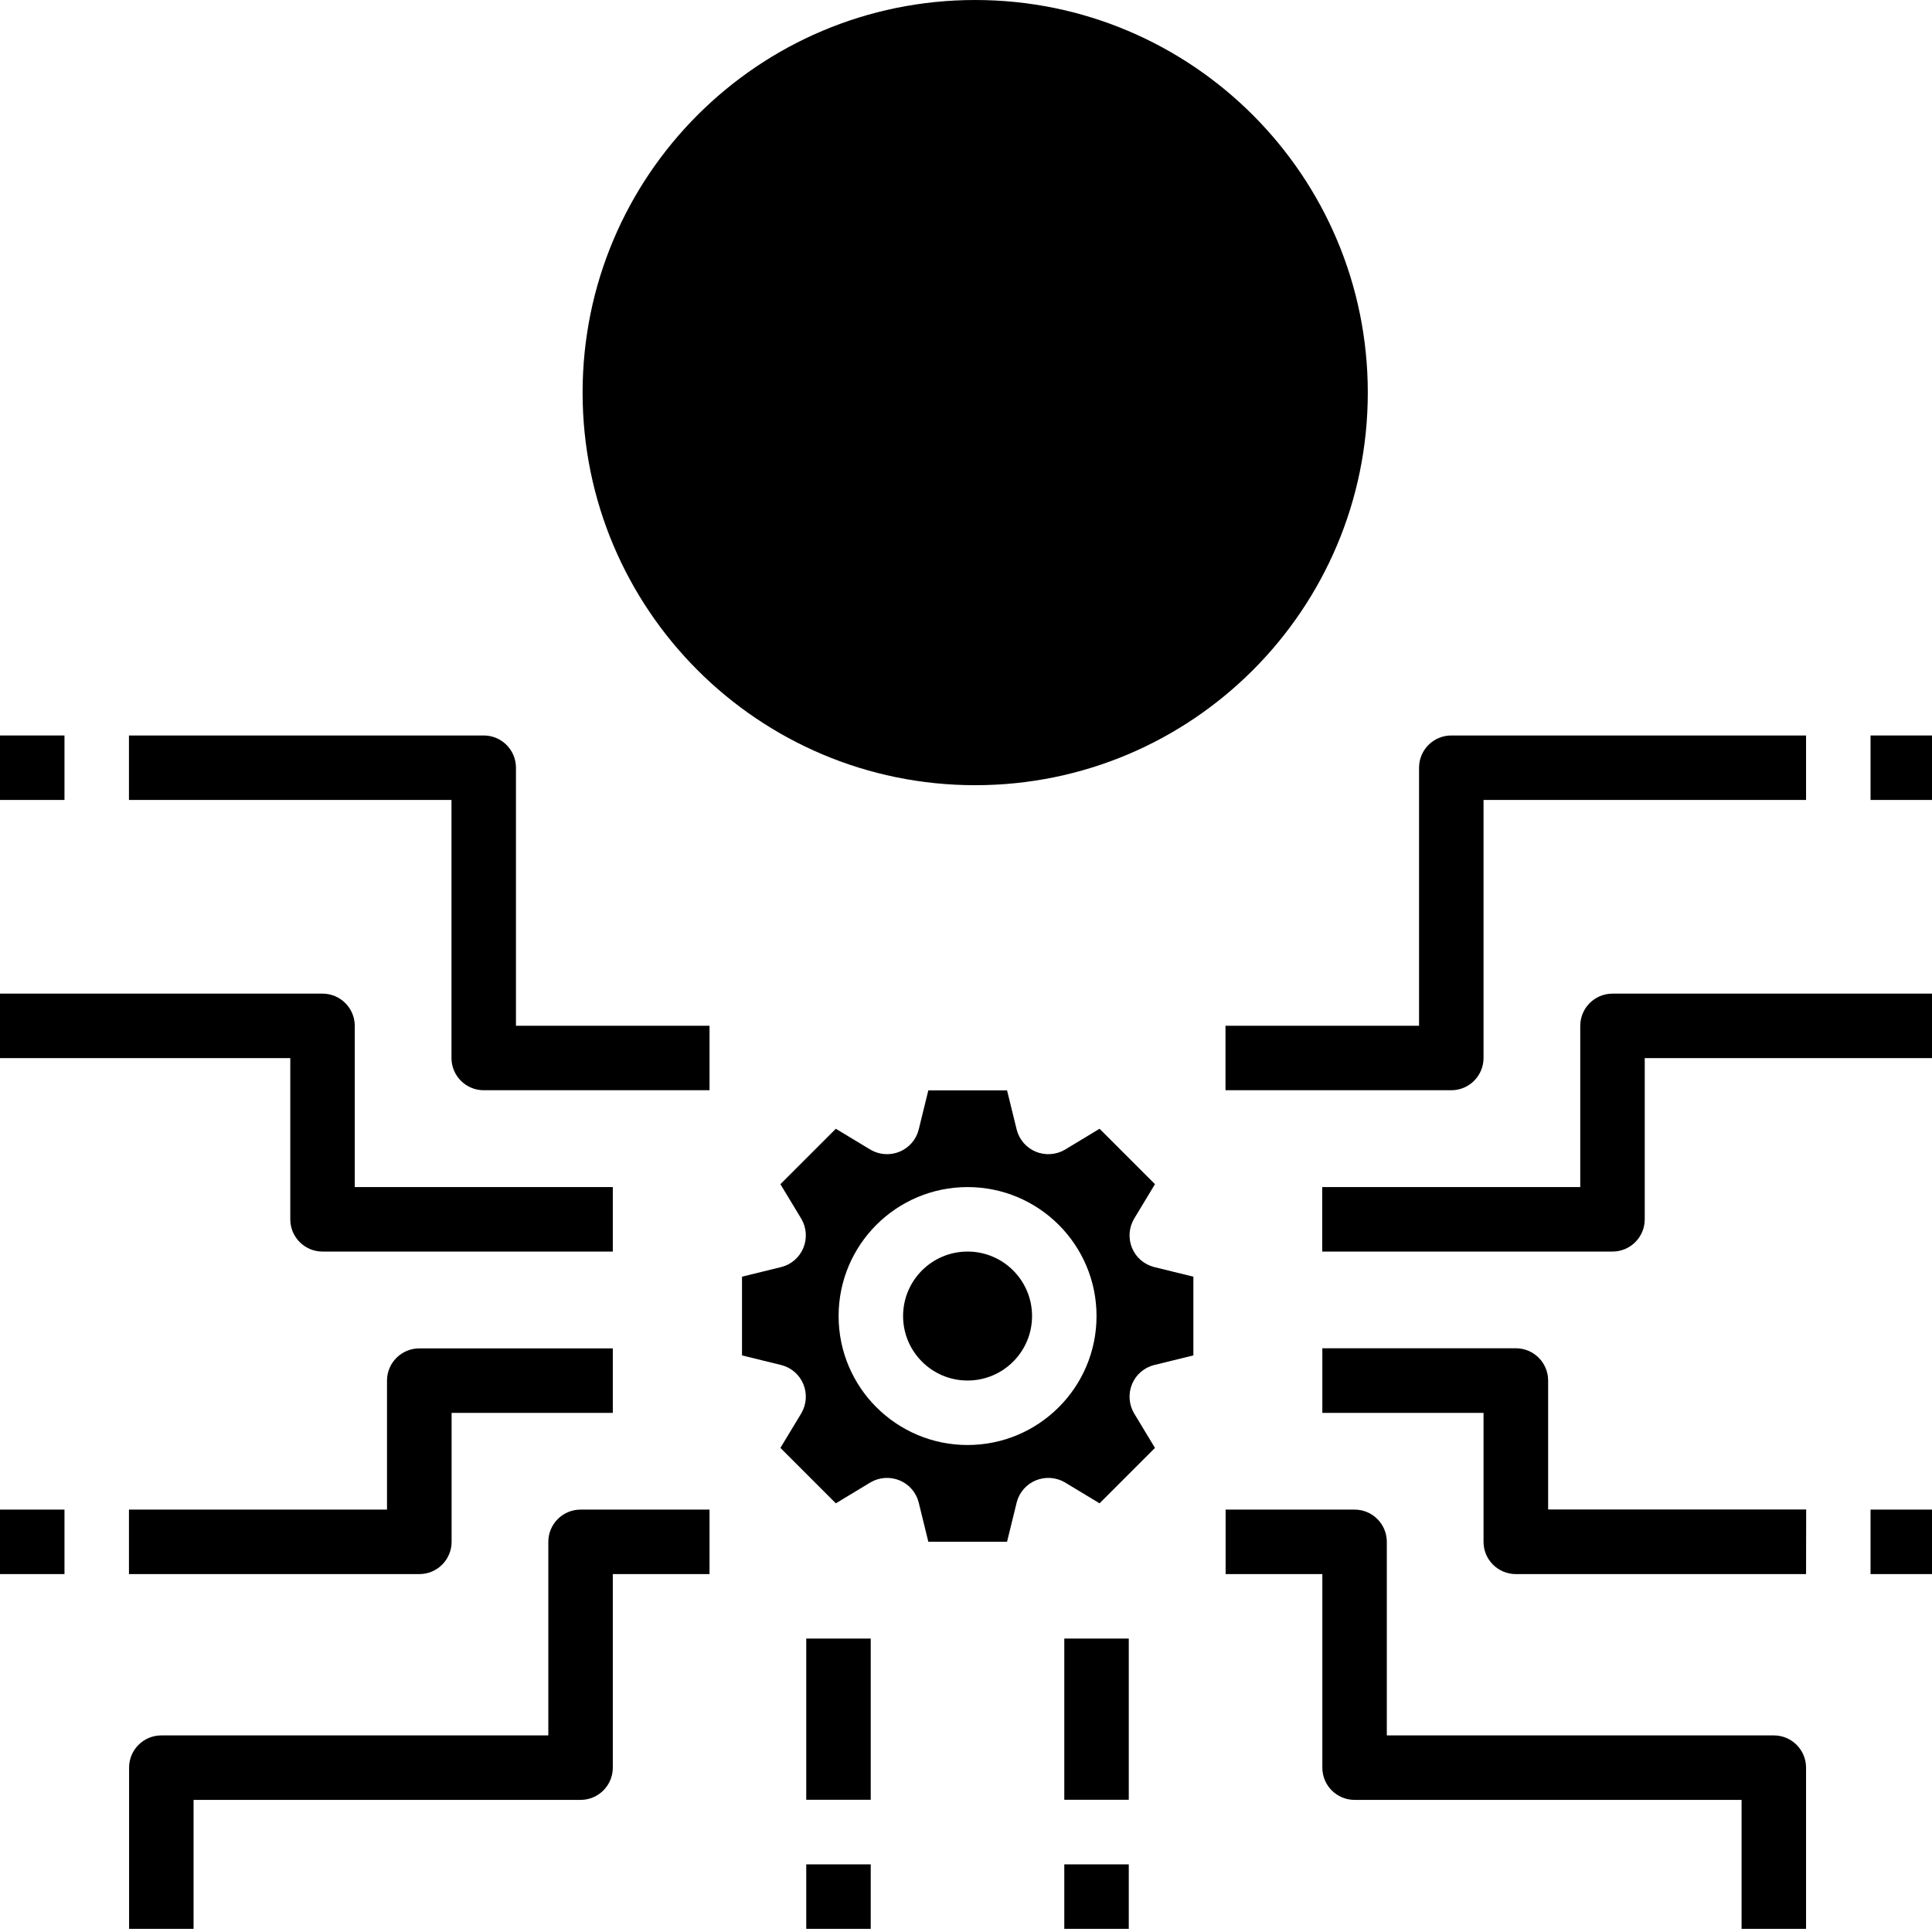
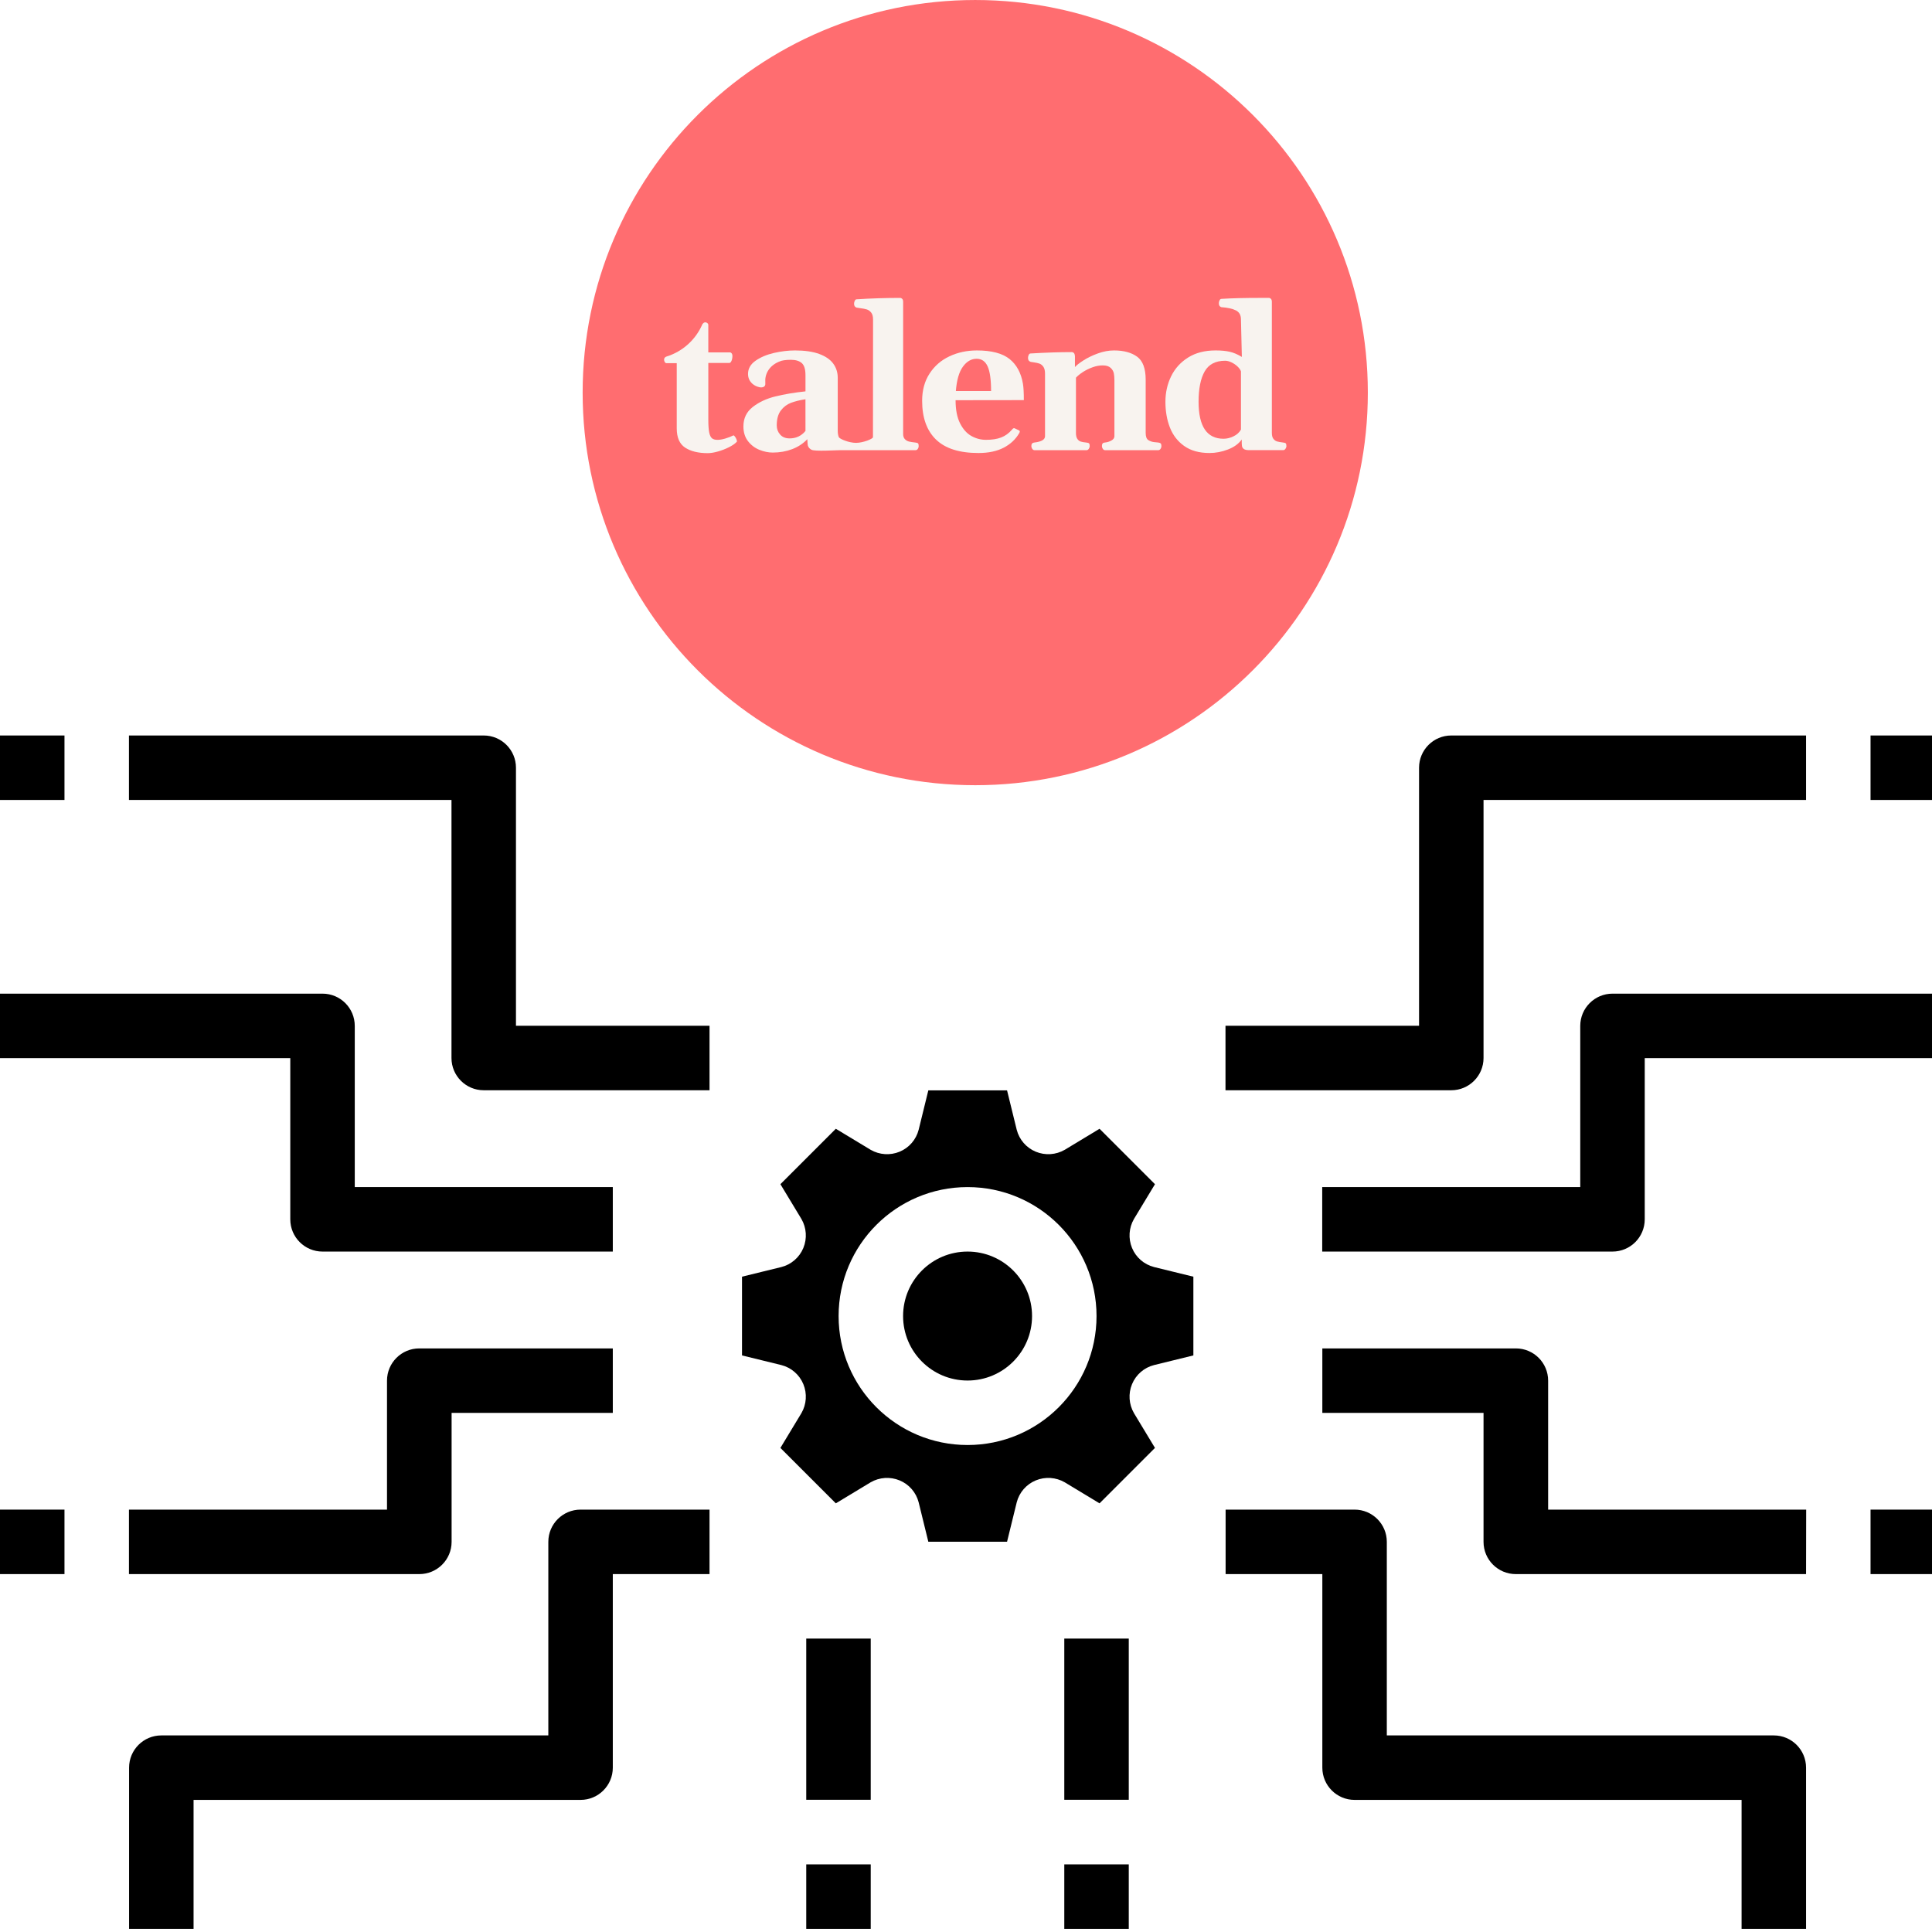
- <svg xmlns="http://www.w3.org/2000/svg" id="svg8" version="1.1" viewBox="0 0 16 16" height="16mm" width="16mm">
-   <defs id="defs2" />
-   <g transform="translate(-57.15001,-74.0351)" id="layer1">
-     <circle r="0.534" style="stroke-width:0.267" id="circle1446" cy="84.934" cx="65.163" />
-     <path style="stroke-width:0.267" id="path1448" d="m 66.525,84.37 a 0.272,0.272 0 0 1 0.016,-0.24 l 0.174,-0.288 -0.459,-0.459 -0.288,0.174 a 0.272,0.272 0 0 1 -0.24,0.016 0.269,0.269 0 0 1 -0.158,-0.182 l -0.08,-0.326 h -0.652 l -0.08,0.326 a 0.269,0.269 0 0 1 -0.158,0.182 0.272,0.272 0 0 1 -0.24,-0.016 l -0.288,-0.174 -0.459,0.459 0.174,0.288 a 0.272,0.272 0 0 1 0.016,0.24 0.269,0.269 0 0 1 -0.182,0.158 l -0.326,0.08 v 0.652 l 0.326,0.08 a 0.269,0.269 0 0 1 0.182,0.158 0.272,0.272 0 0 1 -0.016,0.24 l -0.174,0.288 0.459,0.459 0.288,-0.174 a 0.272,0.272 0 0 1 0.24,-0.016 0.269,0.269 0 0 1 0.158,0.182 l 0.08,0.326 h 0.652 l 0.08,-0.326 a 0.269,0.269 0 0 1 0.158,-0.182 0.272,0.272 0 0 1 0.24,0.016 l 0.288,0.174 0.459,-0.459 -0.174,-0.288 a 0.272,0.272 0 0 1 -0.016,-0.24 0.269,0.269 0 0 1 0.182,-0.158 l 0.326,-0.08 v -0.652 l -0.326,-0.08 a 0.269,0.269 0 0 1 -0.182,-0.158 z m -1.362,1.632 a 1.068,1.068 0 1 1 1.068,-1.068 1.068,1.068 0 0 1 -1.068,1.068 z" />
-     <path style="stroke-width:0.267" id="path1450" d="m 69.169,83.064 h -1.87 v -0.534 h 1.603 v -2.137 a 0.267,0.267 0 0 1 0.267,-0.267 h 2.938 v 0.534 h -2.671 v 2.137 a 0.267,0.267 0 0 1 -0.267,0.267 z" />
-     <path style="stroke-width:0.267" id="path1452" d="m 72.641,80.126 h 0.534 v 0.534 h -0.534 z" />
-     <path style="stroke-width:0.267" id="path1454" d="m 70.504,84.4 h -2.404 v -0.534 h 2.137 v -1.335 a 0.267,0.267 0 0 1 0.267,-0.267 h 2.671 v 0.534 h -2.404 v 1.335 a 0.267,0.267 0 0 1 -0.267,0.267 z" />
-     <path style="stroke-width:0.267" id="path1456" d="m 72.107,87.071 h -2.404 a 0.267,0.267 0 0 1 -0.267,-0.267 v -1.068 H 68.101 V 85.201 h 1.603 a 0.267,0.267 0 0 1 0.267,0.267 v 1.068 h 2.137 z" />
-     <path style="stroke-width:0.267" id="path1458" d="m 72.641,86.537 h 0.534 v 0.534 h -0.534 z" />
-     <path style="stroke-width:0.267" id="path1460" d="m 72.107,90.009 h -0.534 v -1.068 h -3.205 a 0.267,0.267 0 0 1 -0.267,-0.267 v -1.603 h -0.801 v -0.534 h 1.068 a 0.267,0.267 0 0 1 0.267,0.267 v 1.603 h 3.205 a 0.267,0.267 0 0 1 0.267,0.267 z" />
-     <path style="stroke-width:0.267" id="path1462" d="m 65.964,87.605 h 0.534 v 1.335 h -0.534 z" />
-     <path style="stroke-width:0.267" id="path1464" d="m 65.964,89.475 h 0.534 v 0.534 h -0.534 z" />
-     <path style="stroke-width:0.267" id="path1466" d="m 63.026,83.064 h -1.87 a 0.267,0.267 0 0 1 -0.267,-0.267 v -2.137 h -2.671 v -0.534 h 2.938 a 0.267,0.267 0 0 1 0.267,0.267 v 2.137 h 1.603 z" />
-     <path style="stroke-width:0.267" id="path1468" d="m 57.15,80.126 h 0.534 v 0.534 h -0.534 z" />
-     <path style="stroke-width:0.267" id="path1470" d="M 62.225,84.4 H 59.821 A 0.267,0.267 0 0 1 59.554,84.133 v -1.335 h -2.404 v -0.534 h 2.671 a 0.267,0.267 0 0 1 0.267,0.267 v 1.335 h 2.137 z" />
-     <path style="stroke-width:0.267" id="path1472" d="m 60.622,87.071 h -2.404 v -0.534 h 2.137 v -1.068 a 0.267,0.267 0 0 1 0.267,-0.267 h 1.603 v 0.534 h -1.335 v 1.068 a 0.267,0.267 0 0 1 -0.267,0.267 z" />
-     <path style="stroke-width:0.267" id="path1474" d="m 57.15,86.537 h 0.534 v 0.534 h -0.534 z" />
-     <path style="stroke-width:0.267" id="path1476" d="m 58.753,90.009 h -0.534 v -1.335 a 0.267,0.267 0 0 1 0.267,-0.267 h 3.205 v -1.603 a 0.267,0.267 0 0 1 0.267,-0.267 h 1.068 v 0.534 h -0.801 v 1.603 a 0.267,0.267 0 0 1 -0.267,0.267 H 58.753 Z" />
-     <path style="stroke-width:0.267" id="path1478" d="m 63.827,87.605 h 0.534 v 1.335 H 63.827 Z" />
-     <path style="stroke-width:0.267" id="path1480" d="m 63.827,89.475 h 0.534 v 0.534 H 63.827 Z" />
-     <g transform="matrix(0.09432866,0,0,0.09432866,60.60569,72.14206)" id="Artwork_3_1_">
-       <g id="g1568">
-         <path class="st0" d="m 48.983,20.069 c -19.036,0 -34.468,15.432 -34.468,34.468 0,19.036 15.432,34.468 34.468,34.468 19.036,0 34.468,-15.432 34.468,-34.468 0,-19.036 -15.432,-34.468 -34.468,-34.468 z" id="path1556" />
-         <path class="st1" d="M 67.329,59.225 C 66.753,58.813 66.335,58.271 66.073,57.598 65.81,56.924 65.68,56.173 65.68,55.343 c 0,-0.8 0.165,-1.542 0.496,-2.228 0.331,-0.685 0.828,-1.236 1.489,-1.654 0.662,-0.418 1.468,-0.626 2.419,-0.626 0.489,0 0.904,0.039 1.243,0.117 0.34,0.078 0.694,0.229 1.063,0.453 l -0.078,-3.291 c 0,-0.379 -0.148,-0.644 -0.445,-0.794 -0.297,-0.15 -0.727,-0.244 -1.291,-0.285 -0.069,-0.029 -0.121,-0.069 -0.155,-0.122 -0.034,-0.052 -0.051,-0.125 -0.051,-0.224 0,-0.081 0.02,-0.163 0.06,-0.246 0.04,-0.083 0.09,-0.128 0.147,-0.134 0.898,-0.058 2.056,-0.086 3.472,-0.086 h 0.716 c 0.063,0 0.123,0.027 0.177,0.081 0.054,0.055 0.082,0.143 0.082,0.264 v 11.512 c 0,0.23 0.047,0.405 0.142,0.523 0.095,0.118 0.207,0.194 0.337,0.228 0.129,0.035 0.291,0.064 0.487,0.086 0.127,0.011 0.211,0.037 0.251,0.074 0.04,0.037 0.061,0.119 0.061,0.245 0,0.076 -0.028,0.153 -0.082,0.234 -0.055,0.08 -0.125,0.12 -0.212,0.12 H 73.038 c -0.219,0 -0.376,-0.033 -0.471,-0.099 -0.095,-0.066 -0.151,-0.156 -0.169,-0.272 -0.017,-0.115 -0.022,-0.302 -0.017,-0.562 -0.277,0.38 -0.683,0.673 -1.218,0.877 -0.535,0.205 -1.073,0.307 -1.614,0.307 -0.904,0 -1.643,-0.206 -2.219,-0.617 m 4.326,-0.847 c 0.293,-0.141 0.512,-0.338 0.656,-0.592 V 52.675 C 72.266,52.536 72.165,52.394 72.01,52.247 71.854,52.1 71.677,51.979 71.479,51.885 c -0.199,-0.096 -0.384,-0.142 -0.557,-0.142 -0.841,0 -1.439,0.312 -1.796,0.936 -0.357,0.626 -0.535,1.513 -0.535,2.664 0,2.165 0.73,3.248 2.193,3.248 0.287,2e-5 0.579,-0.071 0.872,-0.212 z" id="path1558" />
-         <path class="st1" d="m 45.538,58.659 c -0.811,-0.788 -1.217,-1.923 -1.217,-3.402 0,-0.927 0.217,-1.724 0.652,-2.392 0.435,-0.668 1.018,-1.173 1.749,-1.516 0.73,-0.342 1.534,-0.514 2.409,-0.514 1.277,0 2.23,0.25 2.858,0.747 0.627,0.498 1.022,1.228 1.184,2.189 0.051,0.311 0.077,0.786 0.077,1.425 l -5.993,0.008 c 0,0.834 0.131,1.511 0.393,2.029 0.261,0.518 0.595,0.89 0.997,1.114 0.403,0.225 0.829,0.336 1.278,0.336 0.53,0 0.975,-0.068 1.334,-0.207 0.36,-0.138 0.674,-0.366 0.945,-0.682 0.006,-0.006 0.022,-0.025 0.048,-0.056 0.026,-0.032 0.053,-0.053 0.082,-0.065 0.028,-0.012 0.06,-0.015 0.096,-0.009 l 0.379,0.182 c 0.058,0.023 0.086,0.057 0.086,0.104 0,0.034 -0.017,0.083 -0.052,0.146 -0.311,0.541 -0.766,0.967 -1.364,1.278 -0.599,0.311 -1.335,0.466 -2.211,0.466 -1.675,-10e-6 -2.919,-0.394 -3.731,-1.184 m 4.534,-6.42 c -0.201,-0.447 -0.524,-0.67 -0.967,-0.67 -0.466,0 -0.868,0.232 -1.205,0.696 -0.336,0.463 -0.542,1.176 -0.617,2.137 h 3.092 c 1e-5,-0.995 -0.101,-1.717 -0.302,-2.163 z" id="path1560" />
-         <path class="st1" d="m 53.988,59.475 c -0.052,-0.078 -0.078,-0.156 -0.078,-0.237 0,-0.098 0.02,-0.173 0.06,-0.225 0.04,-0.052 0.115,-0.084 0.225,-0.096 0.611,-0.074 0.915,-0.259 0.915,-0.553 V 52.873 c 0,-0.265 -0.049,-0.466 -0.146,-0.605 -0.098,-0.138 -0.213,-0.229 -0.341,-0.276 -0.129,-0.046 -0.299,-0.083 -0.506,-0.112 -0.168,-0.022 -0.265,-0.04 -0.293,-0.051 -0.07,-0.029 -0.122,-0.069 -0.155,-0.121 -0.035,-0.052 -0.052,-0.126 -0.052,-0.225 0,-0.081 0.019,-0.162 0.056,-0.246 0.037,-0.083 0.088,-0.128 0.152,-0.134 1.347,-0.08 2.564,-0.121 3.653,-0.121 0.057,0 0.111,0.026 0.164,0.078 0.052,0.052 0.083,0.141 0.095,0.268 v 0.967 c 0.133,-0.155 0.38,-0.35 0.743,-0.583 0.363,-0.233 0.785,-0.437 1.265,-0.612 0.481,-0.176 0.955,-0.264 1.421,-0.264 0.852,0 1.529,0.184 2.03,0.549 0.5,0.366 0.751,1.04 0.751,2.025 V 58.081 c 0,0.322 0.081,0.533 0.242,0.63 0.161,0.098 0.33,0.155 0.506,0.172 0.175,0.018 0.291,0.029 0.349,0.035 0.104,0.011 0.177,0.039 0.221,0.082 0.042,0.043 0.064,0.123 0.064,0.238 0,0.081 -0.025,0.159 -0.078,0.237 -0.052,0.078 -0.124,0.117 -0.215,0.117 h -4.637 c -0.093,0 -0.165,-0.039 -0.216,-0.117 -0.052,-0.078 -0.078,-0.156 -0.078,-0.237 0,-0.104 0.017,-0.18 0.052,-0.229 0.035,-0.049 0.107,-0.08 0.216,-0.091 0.213,-0.022 0.405,-0.083 0.574,-0.182 0.17,-0.097 0.255,-0.221 0.255,-0.371 v -4.914 c 0,-0.225 -0.017,-0.426 -0.051,-0.605 -0.035,-0.179 -0.128,-0.339 -0.281,-0.483 -0.153,-0.144 -0.384,-0.216 -0.695,-0.216 -0.294,0 -0.595,0.056 -0.903,0.169 -0.308,0.112 -0.59,0.252 -0.847,0.419 -0.256,0.168 -0.456,0.332 -0.6,0.493 V 58.081 c 0,0.23 0.042,0.405 0.125,0.523 0.083,0.118 0.185,0.196 0.307,0.233 0.121,0.037 0.276,0.065 0.465,0.081 0.126,0.011 0.211,0.037 0.251,0.074 0.04,0.037 0.06,0.119 0.06,0.246 0,0.075 -0.027,0.152 -0.081,0.233 -0.055,0.081 -0.125,0.121 -0.212,0.121 h -4.534 c -0.092,1e-5 -0.164,-0.039 -0.215,-0.117 z" id="path1562" />
-         <path class="st1" d="M 43.957,58.993 C 43.917,58.954 43.833,58.93 43.706,58.919 43.493,58.895 43.317,58.868 43.18,58.836 43.041,58.805 42.919,58.736 42.813,58.629 42.706,58.523 42.652,58.369 42.652,58.168 V 46.569 c 0,-0.121 -0.027,-0.208 -0.081,-0.263 -0.055,-0.054 -0.114,-0.082 -0.177,-0.082 -1.319,0 -2.6,0.041 -3.843,0.122 -0.058,0.006 -0.107,0.05 -0.147,0.134 -0.04,0.083 -0.06,0.165 -0.06,0.245 0,0.098 0.017,0.173 0.052,0.225 0.035,0.051 0.086,0.093 0.155,0.121 0.023,0.006 0.132,0.023 0.328,0.052 0.236,0.028 0.429,0.066 0.579,0.111 0.15,0.047 0.279,0.139 0.389,0.277 0.11,0.138 0.164,0.342 0.164,0.613 l -0.008,10.328 c 0,0.144 -0.865,0.497 -1.491,0.497 -0.626,0 -1.443,-0.348 -1.507,-0.502 -0.063,-0.153 -0.095,-0.341 -0.095,-0.566 v -4.646 c 0,-0.472 -0.133,-0.888 -0.397,-1.247 -0.265,-0.361 -0.677,-0.642 -1.235,-0.847 -0.559,-0.204 -1.263,-0.306 -2.116,-0.306 -0.598,0 -1.216,0.074 -1.852,0.22 -0.636,0.147 -1.174,0.375 -1.614,0.683 -0.44,0.308 -0.661,0.692 -0.661,1.153 0,0.357 0.131,0.649 0.393,0.877 0.176,0.154 0.39,0.25 0.633,0.301 0.256,0.037 0.524,-0.023 0.491,-0.361 -0.002,-0.023 0,-0.036 0,-0.052 -0.059,-0.702 0.29,-1.439 1.171,-1.821 0.039,-0.017 0.075,-0.028 0.111,-0.042 0.152,-0.075 0.486,-0.136 0.957,-0.136 0.426,0 0.746,0.096 0.963,0.289 0.216,0.193 0.324,0.546 0.324,1.058 v 1.424 c -0.985,0.104 -1.867,0.253 -2.647,0.445 -0.78,0.193 -1.442,0.503 -1.986,0.929 -0.544,0.426 -0.816,0.993 -0.816,1.701 0,0.519 0.134,0.951 0.402,1.296 0.268,0.346 0.599,0.598 0.997,0.76 0.397,0.16 0.788,0.242 1.174,0.242 0.616,0 1.185,-0.1 1.705,-0.299 0.522,-0.198 0.966,-0.49 1.334,-0.877 v 0.026 c 0,0.196 0.039,0.501 0.039,0.501 0,0 0.033,0.25 0.328,0.404 0.295,0.155 2.125,0.037 2.458,0.037 h 6.658 c 0.092,0 0.164,-0.038 0.216,-0.116 0.052,-0.078 0.077,-0.156 0.077,-0.238 -10e-6,-0.126 -0.02,-0.208 -0.06,-0.245 m -9.88,-1.093 c -0.357,0.437 -0.82,0.656 -1.391,0.656 -0.357,0 -0.635,-0.112 -0.833,-0.337 -0.199,-0.225 -0.298,-0.493 -0.298,-0.803 0,-0.558 0.122,-0.995 0.362,-1.312 0.243,-0.317 0.54,-0.541 0.894,-0.674 0.354,-0.132 0.776,-0.236 1.265,-0.311 z" id="path1564" />
-         <path class="st1" d="m 28.036,58.681 c -0.035,-0.1 -0.083,-0.194 -0.147,-0.28 -0.064,-0.087 -0.112,-0.122 -0.146,-0.104 -0.219,0.11 -0.459,0.201 -0.717,0.276 -0.259,0.075 -0.484,0.112 -0.673,0.112 -0.214,0 -0.376,-0.048 -0.488,-0.142 -0.112,-0.096 -0.193,-0.271 -0.243,-0.527 -0.049,-0.256 -0.073,-0.628 -0.073,-1.118 v -4.966 h 1.857 c 0.064,0 0.122,-0.06 0.177,-0.181 0.054,-0.121 0.082,-0.271 0.082,-0.45 0,-0.074 -0.02,-0.141 -0.057,-0.199 -0.037,-0.057 -0.087,-0.09 -0.151,-0.095 h -1.908 v -2.41 c 0,-0.1 -0.066,-0.17 -0.184,-0.218 -0.215,-0.068 -0.342,0.167 -0.342,0.167 -0.581,1.343 -1.721,2.379 -3.131,2.821 0,0 -0.288,0.069 -0.214,0.37 0.009,0.026 0.017,0.052 0.029,0.079 0.04,0.083 0.089,0.128 0.147,0.134 h 0.923 v 5.717 c 0,0.812 0.246,1.378 0.739,1.701 0.493,0.323 1.153,0.484 1.982,0.484 0.258,0 0.559,-0.049 0.902,-0.147 0.343,-0.097 0.665,-0.223 0.967,-0.376 0.302,-0.153 0.525,-0.306 0.67,-0.462 0.035,-0.023 0.035,-0.085 0,-0.186 z" id="path1566" />
-       </g>
+ <svg xmlns="http://www.w3.org/2000/svg" version="1.1" viewBox="0 0 16 16">
+   <g transform="translate(-57.15 -74.035)">
+     <g stroke-width=".267">
+       <circle cx="65.163" cy="84.934" r=".534" />
+       <path d="m66.525 84.37a0.272 0.272 0 0 1 0.016-0.24l0.174-0.288-0.459-0.459-0.288 0.174a0.272 0.272 0 0 1-0.24 0.016 0.269 0.269 0 0 1-0.158-0.182l-0.08-0.326h-0.652l-0.08 0.326a0.269 0.269 0 0 1-0.158 0.182 0.272 0.272 0 0 1-0.24-0.016l-0.288-0.174-0.459 0.459 0.174 0.288a0.272 0.272 0 0 1 0.016 0.24 0.269 0.269 0 0 1-0.182 0.158l-0.326 0.08v0.652l0.326 0.08a0.269 0.269 0 0 1 0.182 0.158 0.272 0.272 0 0 1-0.016 0.24l-0.174 0.288 0.459 0.459 0.288-0.174a0.272 0.272 0 0 1 0.24-0.016 0.269 0.269 0 0 1 0.158 0.182l0.08 0.326h0.652l0.08-0.326a0.269 0.269 0 0 1 0.158-0.182 0.272 0.272 0 0 1 0.24 0.016l0.288 0.174 0.459-0.459-0.174-0.288a0.272 0.272 0 0 1-0.016-0.24 0.269 0.269 0 0 1 0.182-0.158l0.326-0.08v-0.652l-0.326-0.08a0.269 0.269 0 0 1-0.182-0.158zm-1.362 1.632a1.068 1.068 0 1 1 1.068-1.068 1.068 1.068 0 0 1-1.068 1.068z" />
+       <path d="m69.169 83.064h-1.87v-0.534h1.603v-2.137a0.267 0.267 0 0 1 0.267-0.267h2.938v0.534h-2.671v2.137a0.267 0.267 0 0 1-0.267 0.267z" />
+       <path d="m72.641 80.126h0.534v0.534h-0.534z" />
+       <path d="m70.504 84.4h-2.404v-0.534h2.137v-1.335a0.267 0.267 0 0 1 0.267-0.267h2.671v0.534h-2.404v1.335a0.267 0.267 0 0 1-0.267 0.267z" />
+       <path d="m72.107 87.071h-2.404a0.267 0.267 0 0 1-0.267-0.267v-1.068h-1.335v-0.534h1.603a0.267 0.267 0 0 1 0.267 0.267v1.068h2.137z" />
+       <path d="m72.641 86.537h0.534v0.534h-0.534z" />
+       <path d="m72.107 90.009h-0.534v-1.068h-3.205a0.267 0.267 0 0 1-0.267-0.267v-1.603h-0.801v-0.534h1.068a0.267 0.267 0 0 1 0.267 0.267v1.603h3.205a0.267 0.267 0 0 1 0.267 0.267z" />
+       <path d="m65.964 87.605h0.534v1.335h-0.534z" />
+       <path d="m65.964 89.475h0.534v0.534h-0.534z" />
+       <path d="m63.026 83.064h-1.87a0.267 0.267 0 0 1-0.267-0.267v-2.137h-2.671v-0.534h2.938a0.267 0.267 0 0 1 0.267 0.267v2.137h1.603z" />
+       <path d="m57.15 80.126h0.534v0.534h-0.534z" />
+       <path d="m62.225 84.4h-2.404a0.267 0.267 0 0 1-0.267-0.267v-1.335h-2.404v-0.534h2.671a0.267 0.267 0 0 1 0.267 0.267v1.335h2.137z" />
+       <path d="m60.622 87.071h-2.404v-0.534h2.137v-1.068a0.267 0.267 0 0 1 0.267-0.267h1.603v0.534h-1.335v1.068a0.267 0.267 0 0 1-0.267 0.267z" />
+       <path d="m57.15 86.537h0.534v0.534h-0.534z" />
+       <path d="m58.753 90.009h-0.534v-1.335a0.267 0.267 0 0 1 0.267-0.267h3.205v-1.603a0.267 0.267 0 0 1 0.267-0.267h1.068v0.534h-0.801v1.603a0.267 0.267 0 0 1-0.267 0.267h-3.205z" />
+       <path d="m63.827 87.605h0.534v1.335h-0.534z" />
+       <path d="m63.827 89.475h0.534v0.534h-0.534z" />
+     </g>
+     <g id="Artwork_3_1_" transform="matrix(.094329 0 0 .094329 60.606 72.142)">
+       <path fill="#FF6D70" class="st0" d="m48.983 20.069c-19.036 0-34.468 15.432-34.468 34.468s15.432 34.468 34.468 34.468 34.468-15.432 34.468-34.468-15.432-34.468-34.468-34.468 z" />
+       <path fill="#F8F3EF" class="st1" d="m67.329 59.225c-0.576-0.412-0.995-0.954-1.257-1.628-0.262-0.674-0.392-1.425-0.392-2.255 0-0.8 0.165-1.542 0.496-2.228 0.331-0.685 0.828-1.236 1.489-1.654 0.662-0.418 1.468-0.626 2.419-0.626 0.489 0 0.904 0.039 1.243 0.117 0.34 0.078 0.694 0.229 1.063 0.453l-0.078-3.291c0-0.379-0.148-0.644-0.445-0.794-0.297-0.15-0.727-0.244-1.291-0.285-0.069-0.029-0.121-0.069-0.155-0.122-0.034-0.052-0.051-0.125-0.051-0.224 0-0.081 0.02-0.163 0.06-0.246 0.04-0.083 0.09-0.128 0.147-0.134 0.898-0.058 2.055-0.086 3.472-0.086h0.716c0.063 0 0.123 0.027 0.177 0.081 0.054 0.055 0.082 0.143 0.082 0.264v11.512c0 0.23 0.047 0.405 0.142 0.523 0.095 0.118 0.207 0.194 0.337 0.228 0.129 0.035 0.291 0.064 0.487 0.086 0.127 0.011 0.211 0.037 0.251 0.074 0.04 0.037 0.061 0.119 0.061 0.245 0 0.076-0.028 0.153-0.082 0.234-0.055 0.08-0.125 0.12-0.212 0.12h-2.97c-0.219 0-0.376-0.033-0.471-0.099-0.095-0.066-0.151-0.156-0.169-0.272-0.017-0.115-0.022-0.302-0.017-0.562-0.277 0.38-0.683 0.673-1.218 0.877-0.535 0.205-1.073 0.307-1.614 0.307-0.904 0-1.643-0.206-2.219-0.617m4.326-0.847c0.293-0.141 0.512-0.338 0.656-0.592v-5.112c-0.046-0.139-0.147-0.281-0.302-0.428-0.155-0.147-0.332-0.268-0.531-0.362-0.199-0.096-0.384-0.142-0.557-0.142-0.841 0-1.439 0.312-1.796 0.936-0.357 0.626-0.535 1.513-0.535 2.664 0 2.165 0.73 3.248 2.193 3.248 0.287 2e-5 0.579-0.071 0.872-0.212 z" />
+       <path fill="#F8F3EF" class="st1" d="m45.538 58.659c-0.811-0.788-1.217-1.923-1.217-3.402 0-0.927 0.217-1.724 0.652-2.392 0.435-0.668 1.018-1.173 1.749-1.516 0.73-0.342 1.534-0.514 2.409-0.514 1.277 0 2.23 0.25 2.858 0.747 0.627 0.498 1.022 1.228 1.184 2.189 0.051 0.311 0.077 0.786 0.077 1.425l-5.993 0.008c0 0.834 0.131 1.511 0.393 2.029 0.261 0.518 0.595 0.89 0.997 1.114s0.829 0.336 1.278 0.336c0.53 0 0.975-0.068 1.334-0.207 0.36-0.138 0.674-0.366 0.945-0.682 0.006-0.006 0.022-0.025 0.048-0.056 0.026-0.032 0.053-0.053 0.082-0.065 0.028-0.012 0.06-0.015 0.096-0.009l0.379 0.182c0.058 0.023 0.086 0.057 0.086 0.104 0 0.034-0.017 0.083-0.052 0.146-0.311 0.541-0.766 0.967-1.364 1.278-0.599 0.311-1.335 0.466-2.211 0.466-1.675-1e-5 -2.919-0.394-3.731-1.184m4.534-6.42c-0.201-0.447-0.524-0.67-0.967-0.67-0.466 0-0.868 0.232-1.205 0.696-0.336 0.463-0.542 1.176-0.617 2.137h3.092c1e-5 -0.995-0.101-1.716-0.302-2.163 z" />
+       <path fill="#F8F3EF" class="st1" d="m53.988 59.475c-0.052-0.078-0.078-0.156-0.078-0.237 0-0.098 0.02-0.173 0.06-0.225 0.04-0.052 0.115-0.084 0.225-0.096 0.611-0.074 0.915-0.259 0.915-0.553v-5.492c0-0.265-0.049-0.466-0.146-0.605-0.098-0.138-0.213-0.229-0.341-0.276-0.129-0.046-0.299-0.083-0.506-0.112-0.168-0.022-0.265-0.04-0.293-0.051-0.07-0.029-0.122-0.069-0.155-0.121-0.035-0.052-0.052-0.126-0.052-0.225 0-0.081 0.019-0.162 0.056-0.246 0.037-0.083 0.088-0.128 0.152-0.134 1.347-0.08 2.564-0.121 3.653-0.121 0.057 0 0.111 0.026 0.164 0.078 0.052 0.052 0.083 0.141 0.095 0.268v0.967c0.133-0.155 0.38-0.35 0.743-0.583 0.363-0.233 0.785-0.437 1.265-0.612 0.481-0.176 0.955-0.264 1.421-0.264 0.852 0 1.529 0.184 2.03 0.549 0.5 0.366 0.751 1.04 0.751 2.025v4.673c0 0.322 0.081 0.533 0.242 0.63 0.161 0.098 0.33 0.155 0.506 0.172 0.175 0.018 0.291 0.029 0.349 0.035 0.104 0.011 0.177 0.039 0.221 0.082 0.042 0.043 0.064 0.123 0.064 0.238 0 0.081-0.025 0.159-0.078 0.237-0.052 0.078-0.124 0.117-0.215 0.117h-4.637c-0.093 0-0.165-0.039-0.216-0.117-0.052-0.078-0.078-0.156-0.078-0.237 0-0.104 0.017-0.18 0.052-0.229 0.035-0.049 0.107-0.08 0.216-0.091 0.213-0.022 0.405-0.083 0.574-0.182 0.17-0.097 0.255-0.221 0.255-0.371v-4.914c0-0.225-0.017-0.426-0.051-0.605-0.035-0.179-0.128-0.339-0.281-0.483-0.153-0.144-0.384-0.216-0.695-0.216-0.294 0-0.595 0.056-0.903 0.169-0.308 0.112-0.59 0.252-0.847 0.419-0.256 0.168-0.456 0.332-0.6 0.493v4.854c0 0.23 0.042 0.405 0.125 0.523 0.083 0.118 0.185 0.196 0.307 0.233 0.121 0.037 0.276 0.065 0.465 0.081 0.126 0.011 0.211 0.037 0.251 0.074 0.04 0.037 0.06 0.119 0.06 0.246 0 0.075-0.027 0.152-0.081 0.233-0.055 0.081-0.125 0.121-0.212 0.121h-4.534c-0.092 1e-5 -0.164-0.039-0.215-0.117 z" />
+       <path fill="#F8F3EF" class="st1" d="m43.957 58.993c-0.04-0.038-0.124-0.063-0.251-0.074-0.213-0.023-0.389-0.051-0.526-0.082-0.139-0.031-0.26-0.1-0.367-0.207-0.107-0.106-0.16-0.26-0.16-0.462v-11.599c0-0.121-0.027-0.208-0.081-0.263-0.055-0.054-0.114-0.082-0.177-0.082-1.319 0-2.6 0.041-3.843 0.122-0.058 0.006-0.107 0.05-0.147 0.134-0.04 0.083-0.06 0.165-0.06 0.245 0 0.098 0.017 0.173 0.052 0.225 0.035 0.051 0.086 0.093 0.155 0.121 0.023 0.006 0.132 0.023 0.328 0.052 0.236 0.028 0.429 0.066 0.579 0.111 0.15 0.047 0.279 0.139 0.389 0.277 0.11 0.138 0.164 0.342 0.164 0.613l-0.008 10.328c0 0.144-0.865 0.497-1.491 0.497s-1.443-0.348-1.507-0.502c-0.063-0.153-0.095-0.341-0.095-0.566v-4.646c0-0.472-0.133-0.888-0.397-1.247-0.265-0.361-0.677-0.642-1.235-0.847-0.559-0.204-1.263-0.306-2.116-0.306-0.598 0-1.216 0.074-1.852 0.22-0.636 0.147-1.174 0.375-1.614 0.683s-0.661 0.692-0.661 1.153c0 0.357 0.131 0.649 0.393 0.877 0.176 0.154 0.39 0.25 0.633 0.301 0.256 0.037 0.524-0.023 0.491-0.361-0.002-0.023 0-0.036 0-0.052-0.059-0.702 0.29-1.439 1.171-1.821 0.039-0.017 0.075-0.028 0.111-0.042 0.152-0.075 0.486-0.136 0.957-0.136 0.426 0 0.746 0.096 0.963 0.289s0.324 0.546 0.324 1.058v1.424c-0.985 0.104-1.867 0.253-2.647 0.445-0.78 0.193-1.442 0.503-1.986 0.929-0.544 0.426-0.816 0.993-0.816 1.701 0 0.519 0.134 0.951 0.402 1.296s0.599 0.598 0.997 0.76c0.397 0.16 0.788 0.242 1.174 0.242 0.616 0 1.185-0.1 1.705-0.299 0.522-0.198 0.966-0.49 1.334-0.877v0.026c0 0.196 0.039 0.501 0.039 0.501s0.033 0.25 0.328 0.404c0.295 0.155 2.125 0.037 2.458 0.037h6.658c0.092 0 0.164-0.038 0.216-0.116 0.052-0.078 0.077-0.156 0.077-0.238-1e-5 -0.126-0.02-0.208-0.06-0.245m-9.88-1.093c-0.357 0.437-0.82 0.656-1.391 0.656-0.357 0-0.635-0.112-0.833-0.337s-0.298-0.493-0.298-0.803c0-0.558 0.122-0.995 0.362-1.312 0.243-0.317 0.54-0.541 0.894-0.674 0.354-0.132 0.776-0.236 1.265-0.311 z" />
+       <path fill="#F8F3EF" class="st1" d="m28.036 58.681c-0.035-0.1-0.083-0.194-0.147-0.28-0.064-0.087-0.112-0.122-0.146-0.104-0.219 0.11-0.459 0.201-0.717 0.276-0.259 0.075-0.484 0.112-0.673 0.112-0.214 0-0.376-0.048-0.488-0.142-0.112-0.096-0.193-0.271-0.243-0.527-0.049-0.256-0.073-0.628-0.073-1.118v-4.966h1.857c0.064 0 0.122-0.06 0.177-0.181 0.054-0.121 0.082-0.271 0.082-0.45 0-0.074-0.02-0.141-0.057-0.199-0.037-0.057-0.087-0.09-0.151-0.095h-1.909v-2.41c0-0.1-0.066-0.17-0.184-0.218-0.215-0.068-0.342 0.167-0.342 0.167-0.581 1.343-1.721 2.379-3.131 2.821 0 0-0.288 0.069-0.214 0.37 0.009 0.026 0.017 0.052 0.029 0.079 0.04 0.083 0.089 0.128 0.147 0.134h0.923v5.717c0 0.812 0.246 1.379 0.739 1.701 0.493 0.323 1.153 0.484 1.982 0.484 0.258 0 0.559-0.049 0.902-0.147 0.343-0.097 0.665-0.223 0.967-0.376s0.525-0.306 0.67-0.462c0.035-0.023 0.035-0.085 0-0.186 z" />
    </g>
  </g>
</svg>
